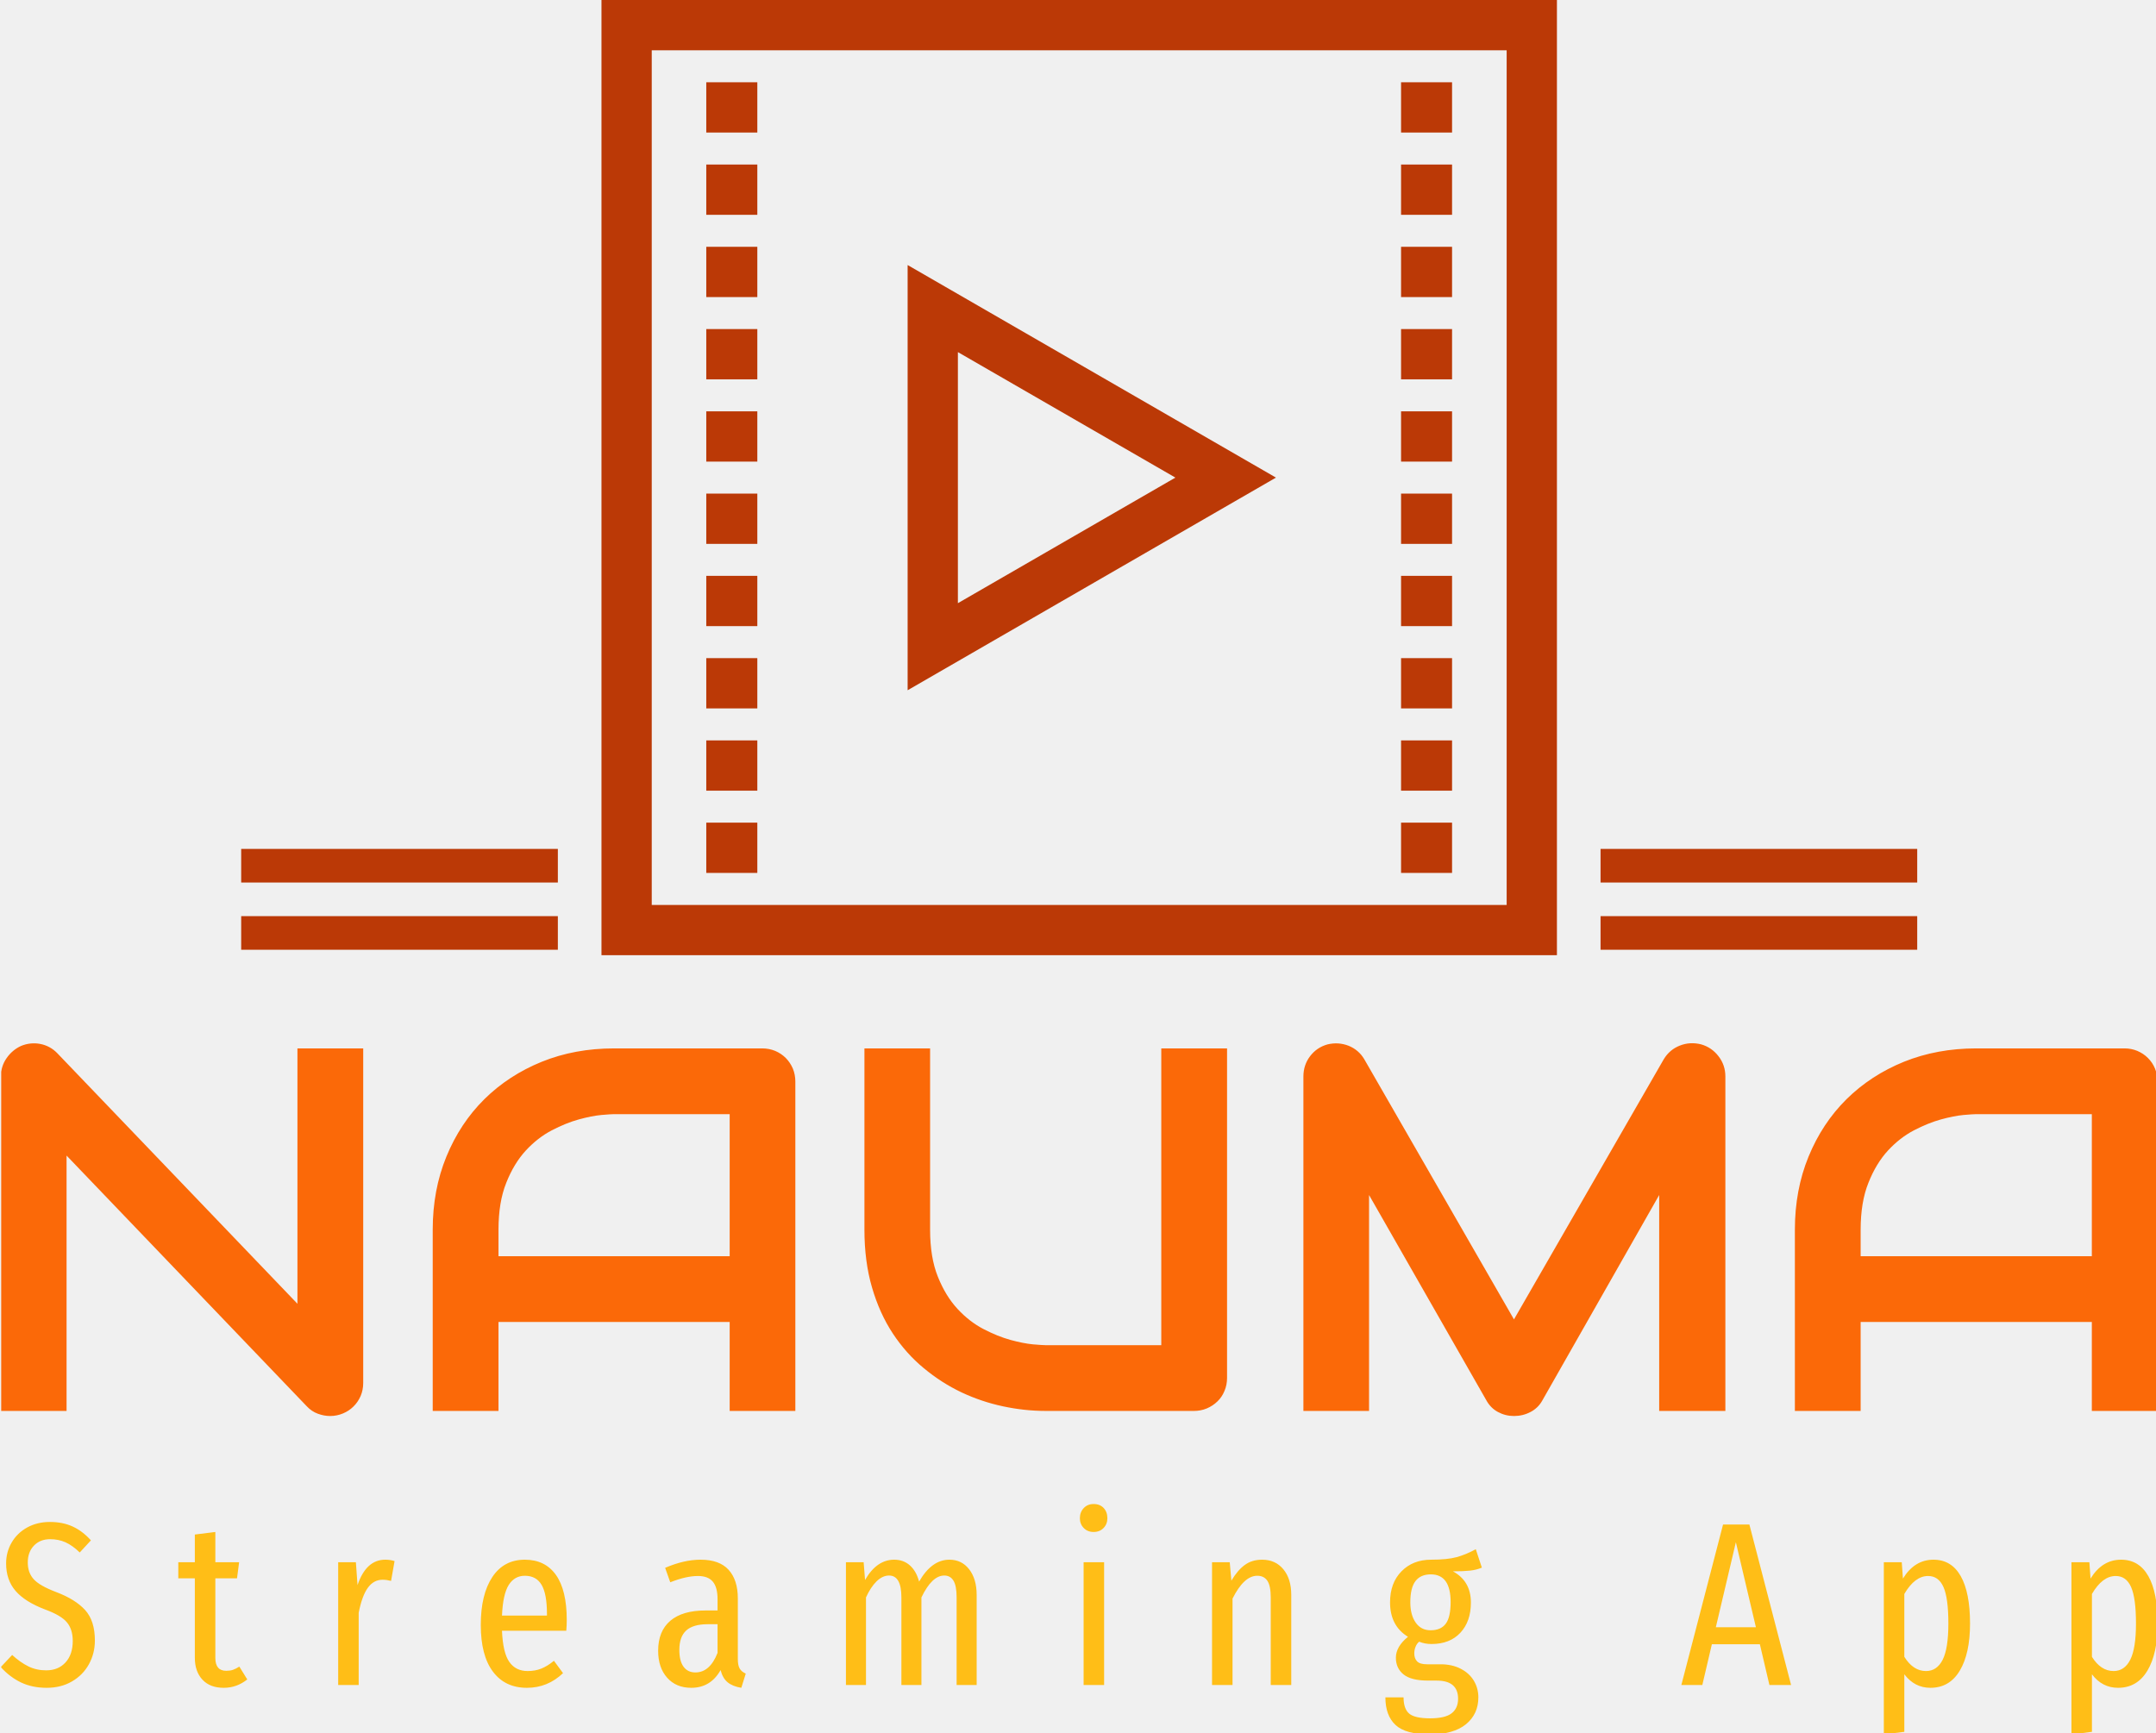
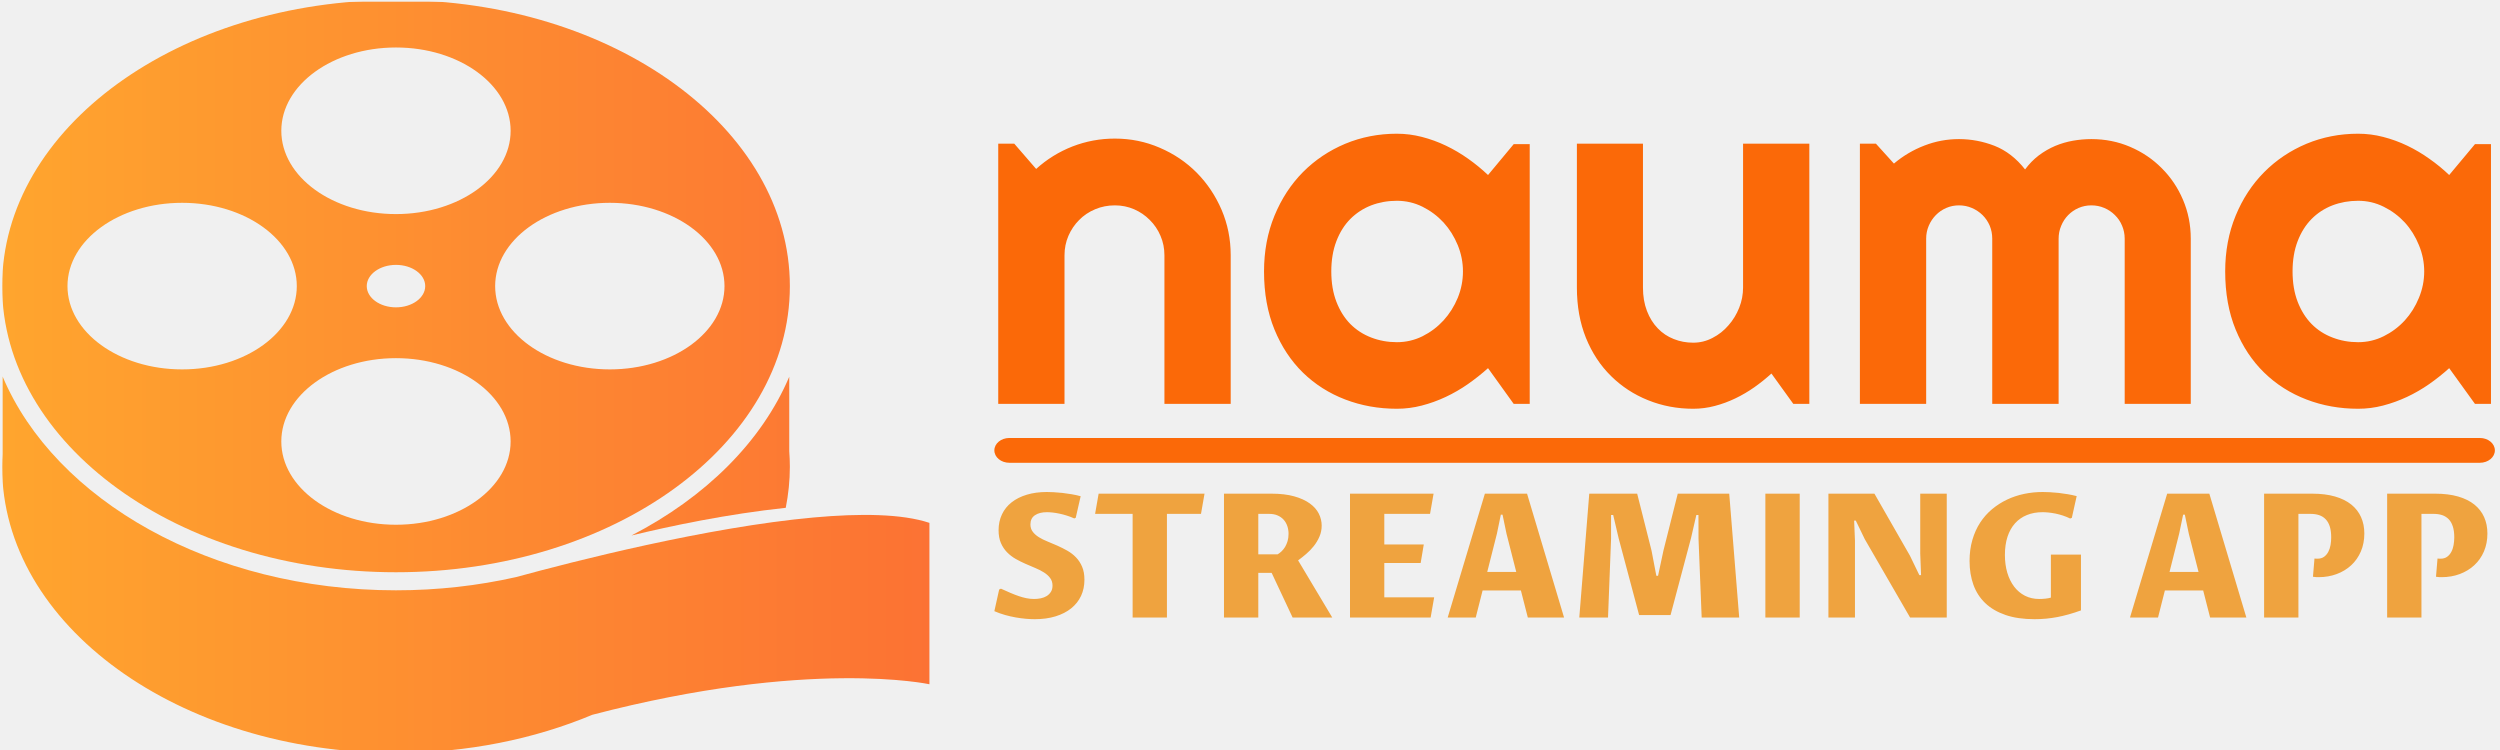
- <svg xmlns="http://www.w3.org/2000/svg" version="1.1" width="1500" height="1206" viewBox="0 0 1500 1206">
-   <g transform="matrix(1,0,0,1,0.8361372,0.4882591)">
-     <svg viewBox="0 0 307 247" data-background-color="#ffffff" preserveAspectRatio="xMidYMid meet" height="1206" width="1500">
-       <g id="tight-bounds" transform="matrix(1,0,0,1,-0.1711294,-0.1)">
-         <svg viewBox="0 0 307.342 247.2" height="247.2" width="307.342">
+ <svg xmlns="http://www.w3.org/2000/svg" version="1.1" width="1500" height="450" viewBox="0 0 1500 450">
+   <g transform="matrix(1,0,0,1,-0.9090909,0.8732742)">
+     <svg viewBox="0 0 396 119" data-background-color="#ffffff" preserveAspectRatio="xMidYMid meet" height="450" width="1500">
+       <g id="tight-bounds" transform="matrix(1,0,0,1,0.24,-0.2309325)">
+         <svg viewBox="0 0 395.52 119.462" height="119.462" width="395.52">
          <g>
-             <svg viewBox="0 0 395.52 318.123" height="247.2" width="307.342">
-               <g transform="matrix(1,0,0,1,0,191.3466)">
-                 <svg viewBox="0 0 395.52 126.776" height="126.776" width="395.52">
+             <svg viewBox="0 0 660.352 199.451" height="119.462" width="395.52">
+               <g transform="matrix(1,0,0,1,262.8542,35.42201)">
+                 <svg viewBox="0 0 397.498 128.607" height="128.607" width="397.498">
                  <g id="textblocktransform">
-                     <svg viewBox="0 0 395.52 126.776" height="126.776" width="395.52" id="textblock">
+                     <svg viewBox="0 0 397.498 128.607" height="128.607" width="397.498" id="textblock">
                      <g>
-                         <svg viewBox="0 0 395.52 68.377" height="68.377" width="395.52">
+                         <rect width="397.498" height="6.571" x="0" y="80.601" fill="#fb6908" opacity="1" stroke-width="0" stroke="transparent" fill-opacity="1" class="rect-qz-0" data-fill-palette-color="primary" rx="1%" id="qz-0" data-palette-color="#fb6908" />
+                       </g>
+                       <g transform="matrix(1,0,0,1,0.9888,0)">
+                         <svg viewBox="0 0 395.52 72.861" height="72.861" width="395.52">
                          <g transform="matrix(1,0,0,1,0,0)">
-                             <svg width="395.52" viewBox="3.69 -35.51 208.21 36" height="68.377" data-palette-color="#fb6908">
-                               <path d="M38.67-35.01L38.67-2.71Q38.67-2.03 38.42-1.44 38.16-0.85 37.73-0.43 37.3 0 36.72 0.24 36.13 0.49 35.47 0.49L35.47 0.49Q34.89 0.49 34.29 0.27 33.69 0.05 33.23-0.44L33.23-0.44 10.03-24.66 10.03 0 3.69 0 3.69-32.3Q3.69-33.28 4.24-34.07 4.79-34.86 5.64-35.25L5.64-35.25Q6.54-35.62 7.5-35.44 8.45-35.25 9.13-34.55L9.13-34.55 32.32-10.35 32.32-35.01 38.67-35.01ZM80.39-31.81L80.39 0 74.05 0 74.05-8.59 51.73-8.59 51.73 0 45.38 0 45.38-17.5Q45.38-21.34 46.7-24.56 48.02-27.78 50.36-30.1 52.71-32.42 55.91-33.72 59.1-35.01 62.89-35.01L62.89-35.01 77.19-35.01Q77.85-35.01 78.44-34.77 79.03-34.52 79.47-34.08 79.9-33.64 80.15-33.06 80.39-32.47 80.39-31.81L80.39-31.81ZM51.73-17.5L51.73-14.94 74.05-14.94 74.05-28.66 62.89-28.66Q62.6-28.66 61.66-28.58 60.72-28.49 59.48-28.15 58.25-27.81 56.88-27.1 55.52-26.39 54.37-25.15 53.22-23.9 52.48-22.03 51.73-20.17 51.73-17.5L51.73-17.5ZM122.07-35.01L122.07-3.2Q122.07-2.51 121.82-1.93 121.58-1.34 121.14-0.92 120.7-0.49 120.11-0.24 119.53 0 118.87 0L118.87 0 104.56 0Q102.53 0 100.46-0.44 98.38-0.88 96.44-1.79 94.5-2.71 92.79-4.13 91.08-5.54 89.8-7.48 88.52-9.42 87.79-11.93 87.06-14.43 87.06-17.5L87.06-17.5 87.06-35.01 93.4-35.01 93.4-17.5Q93.4-14.82 94.15-12.96 94.89-11.11 96.04-9.86 97.19-8.62 98.55-7.91 99.92-7.2 101.15-6.86 102.39-6.52 103.33-6.43 104.27-6.35 104.56-6.35L104.56-6.35 115.72-6.35 115.72-35.01 122.07-35.01ZM170.18-32.3L170.18 0 163.79 0 163.79-20.85 152.53-1.05Q152.12-0.29 151.37 0.1 150.63 0.49 149.77 0.49L149.77 0.49Q148.94 0.49 148.22 0.1 147.5-0.29 147.09-1.05L147.09-1.05 135.78-20.85 135.78 0 129.44 0 129.44-32.3Q129.44-33.4 130.08-34.25 130.73-35.11 131.78-35.4L131.78-35.4Q132.29-35.52 132.81-35.49 133.32-35.45 133.79-35.27 134.27-35.08 134.66-34.75 135.05-34.42 135.32-33.96L135.32-33.96 149.77-8.84 164.23-33.96Q164.79-34.89 165.78-35.28 166.76-35.67 167.84-35.4L167.84-35.4Q168.86-35.11 169.52-34.25 170.18-33.4 170.18-32.3L170.18-32.3ZM211.9-31.81L211.9 0 205.56 0 205.56-8.59 183.24-8.59 183.24 0 176.89 0 176.89-17.5Q176.89-21.34 178.21-24.56 179.53-27.78 181.87-30.1 184.22-32.42 187.42-33.72 190.62-35.01 194.4-35.01L194.4-35.01 208.71-35.01Q209.37-35.01 209.95-34.77 210.54-34.52 210.98-34.08 211.42-33.64 211.66-33.06 211.9-32.47 211.9-31.81L211.9-31.81ZM183.24-17.5L183.24-14.94 205.56-14.94 205.56-28.66 194.4-28.66Q194.11-28.66 193.17-28.58 192.23-28.49 190.99-28.15 189.76-27.81 188.39-27.1 187.03-26.39 185.88-25.15 184.73-23.9 183.99-22.03 183.24-20.17 183.24-17.5L183.24-17.5Z" opacity="1" transform="matrix(1,0,0,1,0,0)" fill="#fb6908" class="wordmark-text-0" data-fill-palette-color="primary" id="text-0" />
+                             <svg width="395.52" viewBox="2.54 -27.15 150.01 27.64" height="72.861" data-palette-color="#fb6908">
+                               <path d="M9.2-14.94L9.2 0 2.54 0 2.54-26.15 4.15-26.15 6.35-23.61Q7.96-25.07 10-25.87 12.04-26.66 14.26-26.66L14.26-26.66Q16.65-26.66 18.77-25.74 20.9-24.83 22.49-23.23 24.07-21.63 24.99-19.49 25.9-17.36 25.9-14.94L25.9-14.94 25.9 0 19.24 0 19.24-14.94Q19.24-15.97 18.85-16.88 18.46-17.8 17.77-18.48 17.09-19.17 16.19-19.56 15.28-19.95 14.26-19.95L14.26-19.95Q13.21-19.95 12.28-19.56 11.35-19.17 10.67-18.48 9.99-17.8 9.59-16.88 9.2-15.97 9.2-14.94L9.2-14.94ZM55.95-26.1L55.95 0 54.34 0 51.76-3.59Q50.8-2.73 49.74-1.99 48.68-1.25 47.51-0.7 46.34-0.15 45.1 0.17 43.87 0.49 42.6 0.49L42.6 0.49Q39.84 0.49 37.41-0.44 34.98-1.37 33.16-3.14 31.35-4.91 30.3-7.47 29.25-10.03 29.25-13.31L29.25-13.31Q29.25-16.36 30.3-18.91 31.35-21.46 33.16-23.29 34.98-25.12 37.41-26.14 39.84-27.15 42.6-27.15L42.6-27.15Q43.87-27.15 45.11-26.83 46.36-26.51 47.53-25.95 48.7-25.39 49.77-24.63 50.83-23.88 51.76-23L51.76-23 54.34-26.1 55.95-26.1ZM49.24-13.31L49.24-13.31Q49.24-14.67 48.72-15.95 48.19-17.24 47.29-18.23 46.38-19.21 45.18-19.81 43.97-20.41 42.6-20.41L42.6-20.41Q41.23-20.41 40.02-19.95 38.82-19.48 37.92-18.58 37.03-17.68 36.52-16.35 36.01-15.01 36.01-13.31L36.01-13.31Q36.01-11.6 36.52-10.27 37.03-8.94 37.92-8.03 38.82-7.13 40.02-6.67 41.23-6.2 42.6-6.2L42.6-6.2Q43.97-6.2 45.18-6.8 46.38-7.4 47.29-8.39 48.19-9.38 48.72-10.66 49.24-11.94 49.24-13.31ZM82.44 0L80.24-3.05Q79.44-2.32 78.52-1.67 77.61-1.03 76.61-0.55 75.61-0.07 74.54 0.21 73.48 0.49 72.38 0.49L72.38 0.49Q69.97 0.49 67.84-0.37 65.72-1.22 64.12-2.8 62.52-4.37 61.6-6.63 60.69-8.89 60.69-11.69L60.69-11.69 60.69-26.15 67.33-26.15 67.33-11.69Q67.33-10.38 67.73-9.34 68.13-8.3 68.82-7.59 69.5-6.88 70.42-6.52 71.33-6.15 72.38-6.15L72.38-6.15Q73.41-6.15 74.32-6.63 75.24-7.1 75.92-7.89 76.61-8.67 77-9.66 77.39-10.64 77.39-11.69L77.39-11.69 77.39-26.15 84.05-26.15 84.05 0 82.44 0ZM122.38-16.6L122.38 0 115.74 0 115.74-16.6Q115.74-17.29 115.48-17.9 115.23-18.51 114.76-18.97 114.3-19.43 113.69-19.69 113.08-19.95 112.39-19.95L112.39-19.95Q111.71-19.95 111.11-19.69 110.51-19.43 110.06-18.97 109.61-18.51 109.36-17.9 109.1-17.29 109.1-16.6L109.1-16.6 109.1 0 102.43 0 102.43-16.6Q102.43-17.29 102.18-17.9 101.92-18.51 101.46-18.97 100.99-19.43 100.38-19.69 99.77-19.95 99.09-19.95L99.09-19.95Q98.41-19.95 97.81-19.69 97.21-19.43 96.76-18.97 96.31-18.51 96.05-17.9 95.79-17.29 95.79-16.6L95.79-16.6 95.79 0 89.13 0 89.13-26.15 90.74-26.15 92.55-24.15Q93.94-25.32 95.61-25.96 97.28-26.61 99.09-26.61L99.09-26.61Q100.92-26.61 102.67-25.93 104.41-25.24 105.73-23.56L105.73-23.56Q106.34-24.39 107.12-24.98 107.9-25.56 108.77-25.93 109.64-26.29 110.56-26.45 111.49-26.61 112.39-26.61L112.39-26.61Q114.47-26.61 116.29-25.83 118.11-25.05 119.46-23.69 120.82-22.34 121.6-20.51 122.38-18.68 122.38-16.6L122.38-16.6ZM152.55-26.1L152.55 0 150.94 0 148.35-3.59Q147.4-2.73 146.34-1.99 145.28-1.25 144.11-0.7 142.93-0.15 141.7 0.17 140.47 0.49 139.2 0.49L139.2 0.49Q136.44 0.49 134.01-0.44 131.58-1.37 129.76-3.14 127.94-4.91 126.89-7.47 125.84-10.03 125.84-13.31L125.84-13.31Q125.84-16.36 126.89-18.91 127.94-21.46 129.76-23.29 131.58-25.12 134.01-26.14 136.44-27.15 139.2-27.15L139.2-27.15Q140.47-27.15 141.71-26.83 142.96-26.51 144.13-25.95 145.3-25.39 146.36-24.63 147.43-23.88 148.35-23L148.35-23 150.94-26.1 152.55-26.1ZM145.84-13.31L145.84-13.31Q145.84-14.67 145.31-15.95 144.79-17.24 143.89-18.23 142.98-19.21 141.77-19.81 140.57-20.41 139.2-20.41L139.2-20.41Q137.83-20.41 136.62-19.95 135.41-19.48 134.52-18.58 133.63-17.68 133.12-16.35 132.61-15.01 132.61-13.31L132.61-13.31Q132.61-11.6 133.12-10.27 133.63-8.94 134.52-8.03 135.41-7.13 136.62-6.67 137.83-6.2 139.2-6.2L139.2-6.2Q140.57-6.2 141.77-6.8 142.98-7.4 143.89-8.39 144.79-9.38 145.31-10.66 145.84-11.94 145.84-13.31Z" opacity="1" transform="matrix(1,0,0,1,0,0)" fill="#fb6908" class="wordmark-text-0" data-fill-palette-color="primary" id="text-0" />
                            </svg>
                          </g>
                        </svg>
                      </g>
-                       <g transform="matrix(1,0,0,1,0,84.51909)">
-                         <svg viewBox="0 0 395.52 42.257" height="42.257" width="395.52">
+                       <g transform="matrix(1,0,0,1,0,94.91187)">
+                         <svg viewBox="0 0 395.52 33.695" height="33.695" width="395.52">
                          <g transform="matrix(1,0,0,1,0,0)">
-                             <svg width="395.52" viewBox="0.75 -38.85 462.85 49.45" height="42.257" data-palette-color="#ffbe17">
-                               <path d="M11.3-35Q14.05-35 16.18-34.02 18.3-33.05 20.1-31.05L20.1-31.05 17.7-28.45Q16.15-29.95 14.65-30.63 13.15-31.3 11.35-31.3L11.35-31.3Q9.2-31.3 7.88-29.93 6.55-28.55 6.55-26.3L6.55-26.3Q6.55-24.1 7.83-22.7 9.1-21.3 12.65-19.95L12.65-19.95Q16.75-18.4 18.85-16.1 20.95-13.8 20.95-9.55L20.95-9.55Q20.95-6.8 19.68-4.48 18.4-2.15 16.05-0.78 13.7 0.6 10.6 0.6L10.6 0.6Q7.5 0.6 5.1-0.55 2.7-1.7 0.75-3.85L0.75-3.85 3.2-6.45Q4.95-4.85 6.68-4 8.4-3.15 10.5-3.15L10.5-3.15Q13.1-3.15 14.65-4.85 16.2-6.55 16.2-9.45L16.2-9.45Q16.2-11.95 14.95-13.45 13.7-14.95 10.3-16.2L10.3-16.2Q5.95-17.85 3.93-20.2 1.9-22.55 1.9-26.1L1.9-26.1Q1.9-28.55 3.1-30.6 4.3-32.65 6.45-33.83 8.6-35 11.3-35L11.3-35ZM51.95-3.95L53.65-1.2Q51.4 0.6 48.6 0.6L48.6 0.6Q45.65 0.6 44.03-1.15 42.4-2.9 42.4-5.85L42.4-5.85 42.4-22.9 38.85-22.9 38.85-26.35 42.4-26.35 42.4-32.3 46.8-32.85 46.8-26.35 51.9-26.35 51.45-22.9 46.8-22.9 46.8-5.8Q46.8-3.05 49.15-3.05L49.15-3.05Q49.95-3.05 50.55-3.25 51.15-3.45 51.95-3.95L51.95-3.95ZM83.26-26.9Q84.36-26.9 85.26-26.6L85.26-26.6 84.51-22.35Q83.51-22.6 82.71-22.6L82.71-22.6Q80.76-22.6 79.51-20.85 78.26-19.1 77.56-15.5L77.56-15.5 77.56 0 73.16 0 73.16-26.35 76.96-26.35 77.31-21.45Q79.16-26.9 83.26-26.9L83.26-26.9ZM122.21-13.95Q122.21-12.85 122.11-11.65L122.11-11.65 108.31-11.65Q108.51-6.9 109.89-4.95 111.26-3 113.81-3L113.81-3Q115.46-3 116.76-3.53 118.06-4.05 119.46-5.2L119.46-5.2 121.41-2.55Q118.11 0.6 113.66 0.6L113.66 0.6Q108.96 0.6 106.36-2.88 103.76-6.35 103.76-12.9L103.76-12.9Q103.76-19.45 106.24-23.18 108.71-26.9 113.21-26.9L113.21-26.9Q117.56-26.9 119.89-23.63 122.21-20.35 122.21-13.95L122.21-13.95ZM117.96-14.9L117.96-15.25Q117.96-19.55 116.81-21.5 115.66-23.45 113.21-23.45L113.21-23.45Q111.01-23.45 109.76-21.48 108.51-19.5 108.31-14.9L108.31-14.9 117.96-14.9ZM158.92-5.6Q158.92-4.2 159.32-3.53 159.72-2.85 160.62-2.45L160.62-2.45 159.67 0.6Q157.82 0.3 156.74-0.58 155.67-1.45 155.22-3.2L155.22-3.2Q153.07 0.6 148.92 0.6L148.92 0.6Q145.67 0.6 143.74-1.58 141.82-3.75 141.82-7.35L141.82-7.35Q141.82-11.55 144.42-13.78 147.02-16 151.97-16L151.97-16 154.57-16 154.57-18.4Q154.57-21 153.54-22.2 152.52-23.4 150.37-23.4L150.37-23.4Q147.82-23.4 144.42-22.05L144.42-22.05 143.32-25.15Q147.37-26.9 150.92-26.9L150.92-26.9Q154.97-26.9 156.94-24.73 158.92-22.55 158.92-18.6L158.92-18.6 158.92-5.6ZM149.82-2.7Q152.92-2.7 154.57-6.9L154.57-6.9 154.57-13.05 152.47-13.05Q149.32-13.05 147.84-11.7 146.37-10.35 146.37-7.55L146.37-7.55Q146.37-5.15 147.27-3.93 148.17-2.7 149.82-2.7L149.82-2.7ZM204.32-26.9Q206.97-26.9 208.57-24.83 210.17-22.75 210.17-19.35L210.17-19.35 210.17 0 205.87 0 205.87-18.8Q205.87-21.3 205.19-22.4 204.52-23.5 203.22-23.5L203.22-23.5Q200.57-23.5 198.32-18.8L198.32-18.8 198.32 0 194.02 0 194.02-18.8Q194.02-23.5 191.37-23.5L191.37-23.5Q189.97-23.5 188.69-22.25 187.42-21 186.42-18.8L186.42-18.8 186.42 0 182.12 0 182.12-26.35 185.92-26.35 186.22-22.55Q188.72-26.9 192.47-26.9L192.47-26.9Q194.47-26.9 195.84-25.68 197.22-24.45 197.82-22.2L197.82-22.2Q200.52-26.9 204.32-26.9L204.32-26.9ZM233.12-26.35L237.52-26.35 237.52 0 233.12 0 233.12-26.35ZM235.27-38.85Q236.62-38.85 237.42-38 238.22-37.15 238.22-35.8L238.22-35.8Q238.22-34.55 237.4-33.7 236.57-32.85 235.27-32.85L235.27-32.85Q233.97-32.85 233.15-33.7 232.32-34.55 232.32-35.8L232.32-35.8Q232.32-37.1 233.15-37.98 233.97-38.85 235.27-38.85L235.27-38.85ZM271.43-26.9Q274.28-26.9 275.98-24.85 277.68-22.8 277.68-19.35L277.68-19.35 277.68 0 273.28 0 273.28-18.75Q273.28-21.3 272.55-22.38 271.83-23.45 270.38-23.45L270.38-23.45Q267.53-23.45 265.08-18.55L265.08-18.55 265.08 0 260.68 0 260.68-26.35 264.48-26.35 264.83-22.4Q266.13-24.6 267.68-25.75 269.23-26.9 271.43-26.9L271.43-26.9ZM317.28-29.15L318.58-25.2Q317.43-24.7 316.01-24.55 314.58-24.4 312.38-24.4L312.38-24.4Q316.23-22.3 316.23-17.7L316.23-17.7Q316.23-13.65 313.98-11.23 311.73-8.8 307.78-8.8L307.78-8.8Q306.33-8.8 305.13-9.3L305.13-9.3Q304.63-8.9 304.36-8.22 304.08-7.55 304.08-6.8L304.08-6.8Q304.08-5.7 304.68-5.08 305.28-4.45 306.83-4.45L306.83-4.45 309.73-4.45Q312.18-4.45 314.03-3.5 315.88-2.55 316.86-0.93 317.83 0.7 317.83 2.65L317.83 2.65Q317.83 6.25 315.16 8.43 312.48 10.6 307.43 10.6L307.43 10.6Q302.23 10.6 300.06 8.58 297.88 6.55 297.88 2.65L297.88 2.65 301.78 2.65Q301.78 5.1 302.98 6.13 304.18 7.15 307.48 7.15L307.48 7.15Q310.68 7.15 312.08 6.08 313.48 5 313.48 2.95L313.48 2.95Q313.48-0.95 308.88-0.95L308.88-0.95 307.03-0.95Q303.43-0.95 301.78-2.27 300.13-3.6 300.13-5.85L300.13-5.85Q300.13-8.25 302.73-10.35L302.73-10.35Q298.88-12.7 298.88-17.75L298.88-17.75Q298.88-21.9 301.33-24.4 303.78-26.9 307.68-26.9L307.68-26.9Q311.18-26.9 313.18-27.45 315.18-28 317.28-29.15L317.28-29.15ZM307.63-23.75Q305.43-23.75 304.33-22.3 303.23-20.85 303.23-17.75L303.23-17.75Q303.23-15.05 304.38-13.4 305.53-11.75 307.58-11.75L307.58-11.75Q309.78-11.75 310.83-13.15 311.88-14.55 311.88-17.8L311.88-17.8Q311.88-23.75 307.63-23.75L307.63-23.75ZM384.94 0L380.29 0 378.24-8.75 367.94-8.75 365.89 0 361.39 0 370.34-34.45 375.99-34.45 384.94 0ZM373.09-30.65L368.79-12.4 377.39-12.4 373.09-30.65ZM415.49-26.9Q419.34-26.9 421.34-23.38 423.34-19.85 423.34-13.2L423.34-13.2Q423.34-6.75 421.14-3.08 418.94 0.6 414.84 0.6L414.84 0.6Q411.44 0.6 409.24-2.3L409.24-2.3 409.24 10.05 404.84 10.6 404.84-26.35 408.69-26.35 408.94-22.85Q411.44-26.9 415.49-26.9L415.49-26.9ZM413.89-3Q416.24-3 417.47-5.43 418.69-7.85 418.69-13.2L418.69-13.2Q418.69-18.65 417.64-21.03 416.59-23.4 414.34-23.4L414.34-23.4Q411.49-23.4 409.24-19.55L409.24-19.55 409.24-6.05Q411.14-3 413.89-3L413.89-3ZM455.75-26.9Q459.6-26.9 461.6-23.38 463.6-19.85 463.6-13.2L463.6-13.2Q463.6-6.75 461.4-3.08 459.2 0.6 455.1 0.6L455.1 0.6Q451.7 0.6 449.5-2.3L449.5-2.3 449.5 10.05 445.1 10.6 445.1-26.35 448.95-26.35 449.2-22.85Q451.7-26.9 455.75-26.9L455.75-26.9ZM454.15-3Q456.5-3 457.72-5.43 458.95-7.85 458.95-13.2L458.95-13.2Q458.95-18.65 457.9-21.03 456.85-23.4 454.6-23.4L454.6-23.4Q451.75-23.4 449.5-19.55L449.5-19.55 449.5-6.05Q451.4-3 454.15-3L454.15-3Z" opacity="1" transform="matrix(1,0,0,1,0,0)" fill="#ffbe17" class="slogan-text-1" data-fill-palette-color="secondary" id="text-1" />
+                             <svg width="395.52" viewBox="1.71 -36.25 431.27 36.74" height="33.695" data-palette-color="#efa33f">
+                               <path d="M13.18-5.35L13.18-5.35Q14.16-5.35 15.12-5.54 16.09-5.74 16.83-6.2 17.58-6.67 18.04-7.4 18.51-8.13 18.51-9.2L18.51-9.2Q18.51-10.5 17.83-11.4 17.16-12.3 16.06-13 14.97-13.7 13.57-14.28 12.18-14.87 10.72-15.5 9.25-16.14 7.86-16.93 6.47-17.72 5.37-18.85 4.27-19.97 3.6-21.52 2.93-23.07 2.93-25.22L2.93-25.22Q2.93-27.73 3.91-29.79 4.88-31.84 6.69-33.26 8.5-34.69 11.08-35.47 13.67-36.25 16.87-36.25L16.87-36.25Q17.7-36.25 18.86-36.19 20.02-36.13 21.33-35.99 22.63-35.84 24-35.61 25.37-35.38 26.64-35.03L26.64-35.03 25.22-28.81 24.8-28.61Q23.73-29.1 22.63-29.44 21.53-29.79 20.5-30 19.46-30.22 18.54-30.32 17.63-30.42 16.92-30.42L16.92-30.42Q14.72-30.42 13.43-29.54 12.13-28.66 12.13-26.9L12.13-26.9Q12.13-25.63 12.81-24.76 13.48-23.88 14.58-23.19 15.67-22.51 17.08-21.95 18.48-21.39 19.93-20.74 21.39-20.09 22.79-19.3 24.19-18.51 25.29-17.37 26.39-16.24 27.06-14.66 27.73-13.09 27.73-10.91L27.73-10.91Q27.73-8.33 26.75-6.23 25.76-4.13 23.9-2.64 22.05-1.15 19.38-0.33 16.72 0.49 13.4 0.49L13.4 0.49Q12.21 0.49 10.8 0.37 9.4 0.24 7.87-0.02 6.35-0.29 4.79-0.73 3.22-1.17 1.71-1.83L1.71-1.83 3.1-8.08 3.61-8.33Q5.05-7.67 6.31-7.13 7.57-6.59 8.73-6.19 9.89-5.79 10.99-5.57 12.08-5.35 13.18-5.35ZM51.56-29.93L51.56 0 41.65 0 41.65-29.93 30.81-29.93 31.83-35.77 62.42-35.77 61.4-29.93 51.56-29.93ZM81.81-12.89L77.95-12.89 77.95 0 68.04 0 68.04-35.77 81.78-35.77Q85.54-35.77 88.28-35.01 91.01-34.25 92.79-32.97 94.58-31.69 95.42-30.02 96.26-28.34 96.26-26.54L96.26-26.54Q96.26-24.85 95.62-23.38 94.99-21.9 93.99-20.64 92.99-19.38 91.78-18.35 90.57-17.31 89.45-16.5L89.45-16.5 99.31 0 87.86 0 81.81-12.89ZM77.95-29.93L77.95-18.24 83.52-18.24Q84.08-18.55 84.65-19.09 85.22-19.63 85.68-20.37 86.13-21.12 86.41-22.06 86.69-23 86.69-24.15L86.69-24.15Q86.69-25.39 86.32-26.44 85.96-27.49 85.25-28.27 84.54-29.05 83.5-29.49 82.47-29.93 81.1-29.93L81.1-29.93 77.95-29.93ZM127.73 0L104.44 0 104.44-35.77 128.58-35.77 127.56-29.93 114.35-29.93 114.35-21.09 125.75-21.09 124.85-15.75 114.35-15.75 114.35-5.83 128.75-5.83 127.73 0ZM132.66 0L143.4-35.77 155.58-35.77 166.27 0 155.8 0 153.8-7.81 142.74-7.81 140.76 0 132.66 0ZM144.08-13.16L152.46-13.16 149.65-24.19 148.5-29.71 148.01-29.71 146.87-24.19 144.08-13.16ZM178.97 0L170.67 0 173.55-35.77 187.39-35.77 191.54-19.31 192.93-12.04 193.42-12.04 194.98-19.34 199.11-35.77 213.98-35.77 216.86 0 206.02 0 205.11-22.73 205.09-29.61 204.48-29.61 202.94-22.92 197.03-0.71 187.95-0.71 182.04-22.88 180.46-29.61 179.85-29.61 179.85-22.78 178.97 0ZM234.34-35.77L234.34 0 224.42 0 224.42-35.77 234.34-35.77ZM250.3 0L242.63 0 242.63-35.77 255.92-35.77 266.17-17.87 268.9-12.23 269.39-12.23 269.15-18.55 269.15-35.77 276.81-35.77 276.81 0 266.22 0 253.13-22.63 250.54-27.98 250.06-27.98 250.3-22.17 250.3 0ZM315.58-18.16L315.58-2.05Q312.04-0.76 308.78-0.13 305.52 0.49 302.2 0.49L302.2 0.49Q297.32 0.49 293.78-0.73 290.24-1.95 287.93-4.16 285.62-6.37 284.51-9.46 283.4-12.55 283.4-16.31L283.4-16.31Q283.4-19.63 284.21-22.4 285.01-25.17 286.45-27.39 287.9-29.61 289.88-31.27 291.87-32.93 294.22-34.05 296.56-35.16 299.19-35.71 301.81-36.25 304.52-36.25L304.52-36.25Q305.4-36.25 306.6-36.19 307.79-36.13 309.11-35.99 310.43-35.84 311.78-35.61 313.14-35.38 314.34-35.06L314.34-35.06 312.94-28.78 312.46-28.59Q311.41-29.1 310.32-29.46 309.23-29.81 308.21-30.02 307.18-30.22 306.23-30.32 305.28-30.42 304.5-30.42L304.5-30.42Q301.98-30.42 299.97-29.6 297.95-28.78 296.54-27.21 295.12-25.63 294.36-23.33 293.61-21.02 293.61-18.07L293.61-18.07Q293.61-15.26 294.3-12.93 295-10.6 296.28-8.91 297.56-7.23 299.39-6.29 301.23-5.35 303.52-5.35L303.52-5.35Q303.86-5.35 304.33-5.37 304.79-5.4 305.27-5.44 305.74-5.49 306.18-5.57 306.62-5.64 306.89-5.74L306.89-5.74 306.89-18.16 315.58-18.16ZM329.74 0L340.48-35.77 352.66-35.77 363.35 0 352.88 0 350.88-7.81 339.82-7.81 337.84 0 329.74 0ZM341.16-13.16L349.54-13.16 346.73-24.19 345.58-29.71 345.09-29.71 343.94-24.19 341.16-13.16ZM378.39-29.93L378.39 0 368.48 0 368.48-35.77 382.35-35.77Q386.13-35.77 388.96-34.95 391.79-34.13 393.67-32.62 395.55-31.1 396.49-28.98 397.43-26.86 397.43-24.27L397.43-24.27Q397.43-21.41 396.43-19.08 395.43-16.75 393.65-15.1 391.87-13.45 389.45-12.55 387.03-11.65 384.23-11.65L384.23-11.65Q383.81-11.65 383.43-11.67 383.05-11.69 382.59-11.77L382.59-11.77 383.03-17.04Q383.15-17.02 383.43-17 383.71-16.99 383.91-16.99L383.91-16.99Q385.03-16.99 385.79-17.53 386.54-18.07 387.01-18.95 387.47-19.82 387.67-20.92 387.86-22.02 387.86-23.17L387.86-23.17Q387.86-25 387.45-26.29 387.03-27.59 386.25-28.39 385.47-29.2 384.37-29.57 383.27-29.93 381.91-29.93L381.91-29.93 378.39-29.93ZM413.93-29.93L413.93 0 404.02 0 404.02-35.77 417.89-35.77Q421.67-35.77 424.51-34.95 427.34-34.13 429.22-32.62 431.1-31.1 432.04-28.98 432.98-26.86 432.98-24.27L432.98-24.27Q432.98-21.41 431.98-19.08 430.98-16.75 429.19-15.1 427.41-13.45 424.99-12.55 422.58-11.65 419.77-11.65L419.77-11.65Q419.35-11.65 418.98-11.67 418.6-11.69 418.13-11.77L418.13-11.77 418.57-17.04Q418.7-17.02 418.98-17 419.26-16.99 419.45-16.99L419.45-16.99Q420.58-16.99 421.33-17.53 422.09-18.07 422.55-18.95 423.02-19.82 423.21-20.92 423.41-22.02 423.41-23.17L423.41-23.17Q423.41-25 422.99-26.29 422.58-27.59 421.8-28.39 421.01-29.2 419.92-29.57 418.82-29.93 417.45-29.93L417.45-29.93 413.93-29.93Z" opacity="1" transform="matrix(1,0,0,1,0,0)" fill="#efa33f" class="slogan-text-1" data-fill-palette-color="secondary" id="text-1" />
                            </svg>
                          </g>
                        </svg>
                      </g>
                    </svg>
                  </g>
                </svg>
              </g>
-               <g transform="matrix(1,0,0,1,102.1578,0)">
-                 <svg viewBox="0 0 191.204 175.204" height="175.204" width="191.204">
+               <g>
+                 <svg viewBox="0 0 245.654 199.451" height="199.451" width="245.654">
                  <g>
-                     <svg version="1.1" x="8" y="0" viewBox="29.1 29.1 41.8 41.8" enable-background="new 0 0 100 100" xml:space="preserve" height="175.204" width="175.204" class="icon-icon-0" data-fill-palette-color="accent" id="icon-0">
-                       <g fill="#bb3906" data-fill-palette-color="accent">
-                         <path d="M42.494 59.305L58.608 50l-16.114-9.302C42.494 40.698 42.494 59.305 42.494 59.305zM44.693 44.508L54.208 50l-9.515 5.495V44.508z" fill="#bb3906" data-fill-palette-color="accent" />
-                         <path d="M66.313 29.1h-2.231H35.918h-2.233H29.1v41.8h4.585 2.233 28.163 2.231H70.9V29.1H66.313zM68.701 68.7H31.299V31.3h37.402C68.701 31.3 68.701 68.7 68.701 68.7z" fill="#bb3906" data-fill-palette-color="accent" />
-                         <rect x="33.685" y="32.7" width="2.233" height="2.2" fill="#bb3906" data-fill-palette-color="accent" />
-                         <rect x="33.685" y="36.3" width="2.233" height="2.2" fill="#bb3906" data-fill-palette-color="accent" />
-                         <rect x="33.685" y="39.9" width="2.233" height="2.2" fill="#bb3906" data-fill-palette-color="accent" />
-                         <rect x="33.685" y="43.5" width="2.233" height="2.2" fill="#bb3906" data-fill-palette-color="accent" />
-                         <rect x="33.685" y="47.1" width="2.233" height="2.2" fill="#bb3906" data-fill-palette-color="accent" />
-                         <rect x="33.685" y="50.7" width="2.233" height="2.2" fill="#bb3906" data-fill-palette-color="accent" />
-                         <rect x="33.685" y="54.299" width="2.233" height="2.2" fill="#bb3906" data-fill-palette-color="accent" />
-                         <rect x="33.685" y="57.9" width="2.233" height="2.2" fill="#bb3906" data-fill-palette-color="accent" />
-                         <rect x="33.685" y="61.5" width="2.233" height="2.2" fill="#bb3906" data-fill-palette-color="accent" />
-                         <rect x="33.685" y="65.099" width="2.233" height="2.2" fill="#bb3906" data-fill-palette-color="accent" />
-                         <rect x="64.081" y="32.7" width="2.231" height="2.2" fill="#bb3906" data-fill-palette-color="accent" />
-                         <rect x="64.081" y="36.3" width="2.231" height="2.2" fill="#bb3906" data-fill-palette-color="accent" />
-                         <rect x="64.081" y="39.9" width="2.231" height="2.2" fill="#bb3906" data-fill-palette-color="accent" />
-                         <rect x="64.081" y="43.5" width="2.231" height="2.2" fill="#bb3906" data-fill-palette-color="accent" />
-                         <rect x="64.081" y="47.1" width="2.231" height="2.2" fill="#bb3906" data-fill-palette-color="accent" />
-                         <rect x="64.081" y="50.7" width="2.231" height="2.2" fill="#bb3906" data-fill-palette-color="accent" />
-                         <rect x="64.081" y="54.299" width="2.231" height="2.2" fill="#bb3906" data-fill-palette-color="accent" />
-                         <rect x="64.081" y="57.9" width="2.231" height="2.2" fill="#bb3906" data-fill-palette-color="accent" />
-                         <rect x="64.081" y="61.5" width="2.231" height="2.2" fill="#bb3906" data-fill-palette-color="accent" />
-                         <rect x="64.081" y="65.099" width="2.231" height="2.2" fill="#bb3906" data-fill-palette-color="accent" />
-                       </g>
-                     </svg>
+                     <svg version="1.1" x="0" y="0" viewBox="3.188 11.92 94.061 76.37" enable-background="new 0 0 100 100" xml:space="preserve" height="199.451" width="245.654" class="icon-icon-0" data-fill-palette-color="accent" id="icon-0" />
                  </g>
                </svg>
-               </g>
-               <g>
-                 <rect width="58.069" height="6.166" y="168.038" x="293.362" fill="#bb3906" data-fill-palette-color="accent" />
-                 <rect width="58.069" height="6.166" y="168.038" x="44.089" fill="#bb3906" data-fill-palette-color="accent" />
-                 <rect width="58.069" height="6.166" y="155.706" x="293.362" fill="#bb3906" data-fill-palette-color="accent" />
-                 <rect width="58.069" height="6.166" y="155.706" x="44.089" fill="#bb3906" data-fill-palette-color="accent" />
              </g>
            </svg>
          </g>
          <defs />
+           <mask id="bc9d61db-39fe-4694-bab9-2a7f7fbc180d">
+             <g id="SvgjsG1033">
+               <svg viewBox="0 0 395.52 119.462" height="119.462" width="395.52">
+                 <g>
+                   <svg viewBox="0 0 660.352 199.451" height="119.462" width="395.52">
+                     <g transform="matrix(1,0,0,1,262.8542,35.42201)">
+                       <svg viewBox="0 0 397.498 128.607" height="128.607" width="397.498">
+                         <g id="SvgjsG1032">
+                           <svg viewBox="0 0 397.498 128.607" height="128.607" width="397.498" id="SvgjsSvg1031">
+                             <g />
+                             <g transform="matrix(1,0,0,1,0.9888,0)">
+                               <svg viewBox="0 0 395.52 72.861" height="72.861" width="395.52">
+                                 <g transform="matrix(1,0,0,1,0,0)">
+                                   <svg width="395.52" viewBox="2.54 -27.15 150.01 27.64" height="72.861" data-palette-color="#fb6908" />
+                                 </g>
+                               </svg>
+                             </g>
+                             <g transform="matrix(1,0,0,1,0,94.91187)">
+                               <svg viewBox="0 0 395.52 33.695" height="33.695" width="395.52">
+                                 <g transform="matrix(1,0,0,1,0,0)">
+                                   <svg width="395.52" viewBox="1.71 -36.25 431.27 36.74" height="33.695" data-palette-color="#efa33f" />
+                                 </g>
+                               </svg>
+                             </g>
+                           </svg>
+                         </g>
+                       </svg>
+                     </g>
+                     <g>
+                       <svg viewBox="0 0 245.654 199.451" height="199.451" width="245.654">
+                         <g>
+                           <svg version="1.1" x="0" y="0" viewBox="3.188 11.92 94.061 76.37" enable-background="new 0 0 100 100" xml:space="preserve" height="199.451" width="245.654" class="icon-icon-0" data-fill-palette-color="accent" id="SvgjsSvg1027">
+                             <g fill="white">
+                               <path fill="white" d="M67.022 66.238c4.007-0.975 9.697-2.172 15.654-2.81 0.27-1.359 0.416-2.747 0.416-4.161 0-0.529-0.022-1.056-0.061-1.578v-7.557C80.241 56.723 74.527 62.363 67.022 66.238z" />
+                               <path fill="white" d="M43.141 69.965c22.065 0 39.952-12.994 39.952-29.023 0-16.029-17.887-29.022-39.952-29.022-22.065 0-39.952 12.994-39.952 29.022C3.188 56.971 21.076 69.965 43.141 69.965zM9.82 40.94c0-4.666 5.207-8.448 11.63-8.448 6.423 0 11.63 3.783 11.63 8.448 0 4.666-5.207 8.449-11.63 8.449C15.026 49.389 9.82 45.606 9.82 40.94zM76.462 40.94c0 4.666-5.209 8.449-11.632 8.449S53.2 45.606 53.2 40.94c0-4.666 5.207-8.448 11.63-8.448S76.462 36.275 76.462 40.94zM31.509 56.698c0-4.665 5.208-8.449 11.629-8.449 6.424 0 11.631 3.784 11.631 8.449 0 4.667-5.208 8.448-11.631 8.448C36.716 65.146 31.509 61.365 31.509 56.698zM40.176 40.941c0-1.189 1.328-2.153 2.965-2.153s2.965 0.964 2.965 2.153c0 1.189-1.328 2.154-2.965 2.154S40.176 42.131 40.176 40.941zM54.77 25.186c0 4.666-5.208 8.449-11.631 8.449-6.422 0-11.629-3.783-11.629-8.449 0-4.667 5.208-8.449 11.629-8.449C49.562 16.736 54.77 20.519 54.77 25.186z" />
+                               <path fill="white" d="M85.484 64.411c-10.738 0.977-24.245 4.428-30.171 6.047-3.854 0.868-7.939 1.339-12.173 1.339-18.725 0-34.613-9.143-39.907-21.701v7.876c-0.026 0.43-0.045 0.861-0.045 1.295 0 16.03 17.887 29.023 39.952 29.023 7.255 0 14.053-1.412 19.916-3.867 22.008-5.756 34.193-3.097 34.193-3.097V64.955C94.481 64.033 90.256 63.978 85.484 64.411z" />
+                             </g>
+                           </svg>
+                         </g>
+                       </svg>
+                     </g>
+                   </svg>
+                 </g>
+                 <defs>
+                   <mask />
+                 </defs>
+               </svg>
+             </g>
+           </mask>
+           <linearGradient x1="0" x2="1" y1="0.5" y2="0.5" id="9bc6fd61-7cf9-4135-82a1-0cc76b6f4efc">
+             <stop stop-color="#ffa62e" offset="0" />
+             <stop stop-color="#f71b3d" offset="1" />
+           </linearGradient>
+           <rect width="395.52" height="119.462" fill="url(#9bc6fd61-7cf9-4135-82a1-0cc76b6f4efc)" mask="url(#bc9d61db-39fe-4694-bab9-2a7f7fbc180d)" data-fill-palette-color="accent" />
        </svg>
-         <rect width="307.342" height="247.2" fill="none" stroke="none" visibility="hidden" />
+         <rect width="395.52" height="119.462" fill="none" stroke="none" visibility="hidden" />
      </g>
    </svg>
  </g>
</svg>
